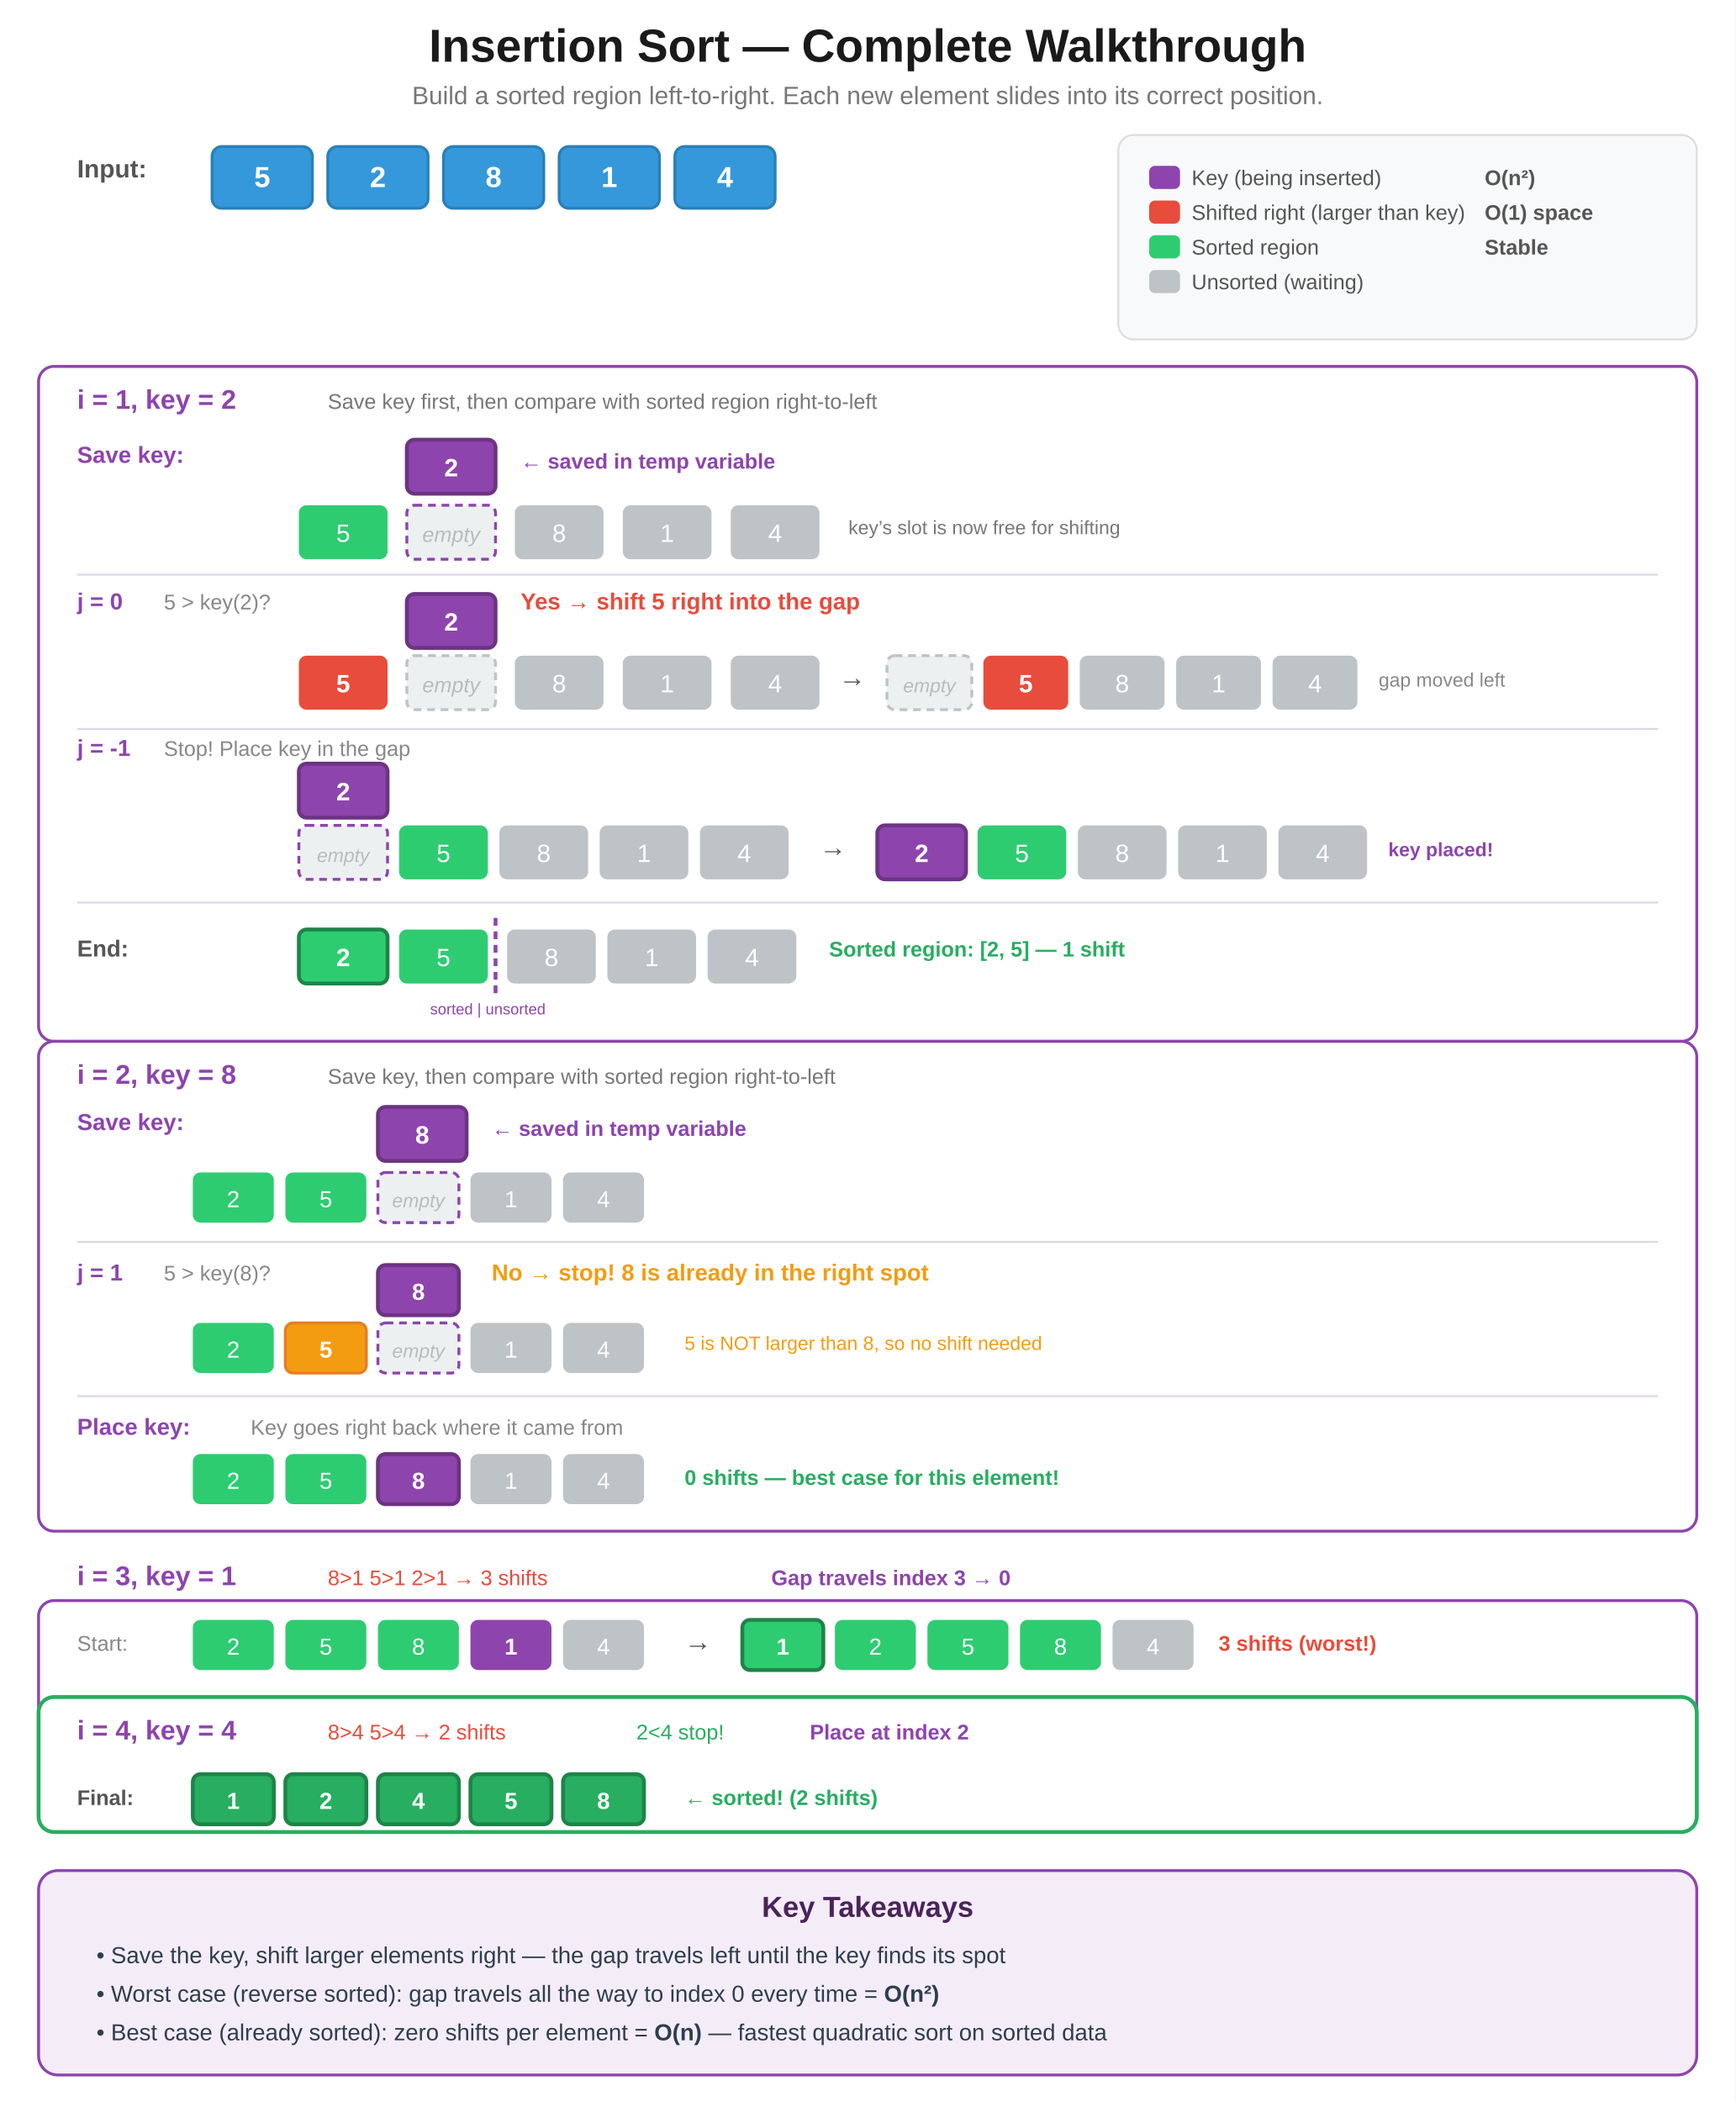
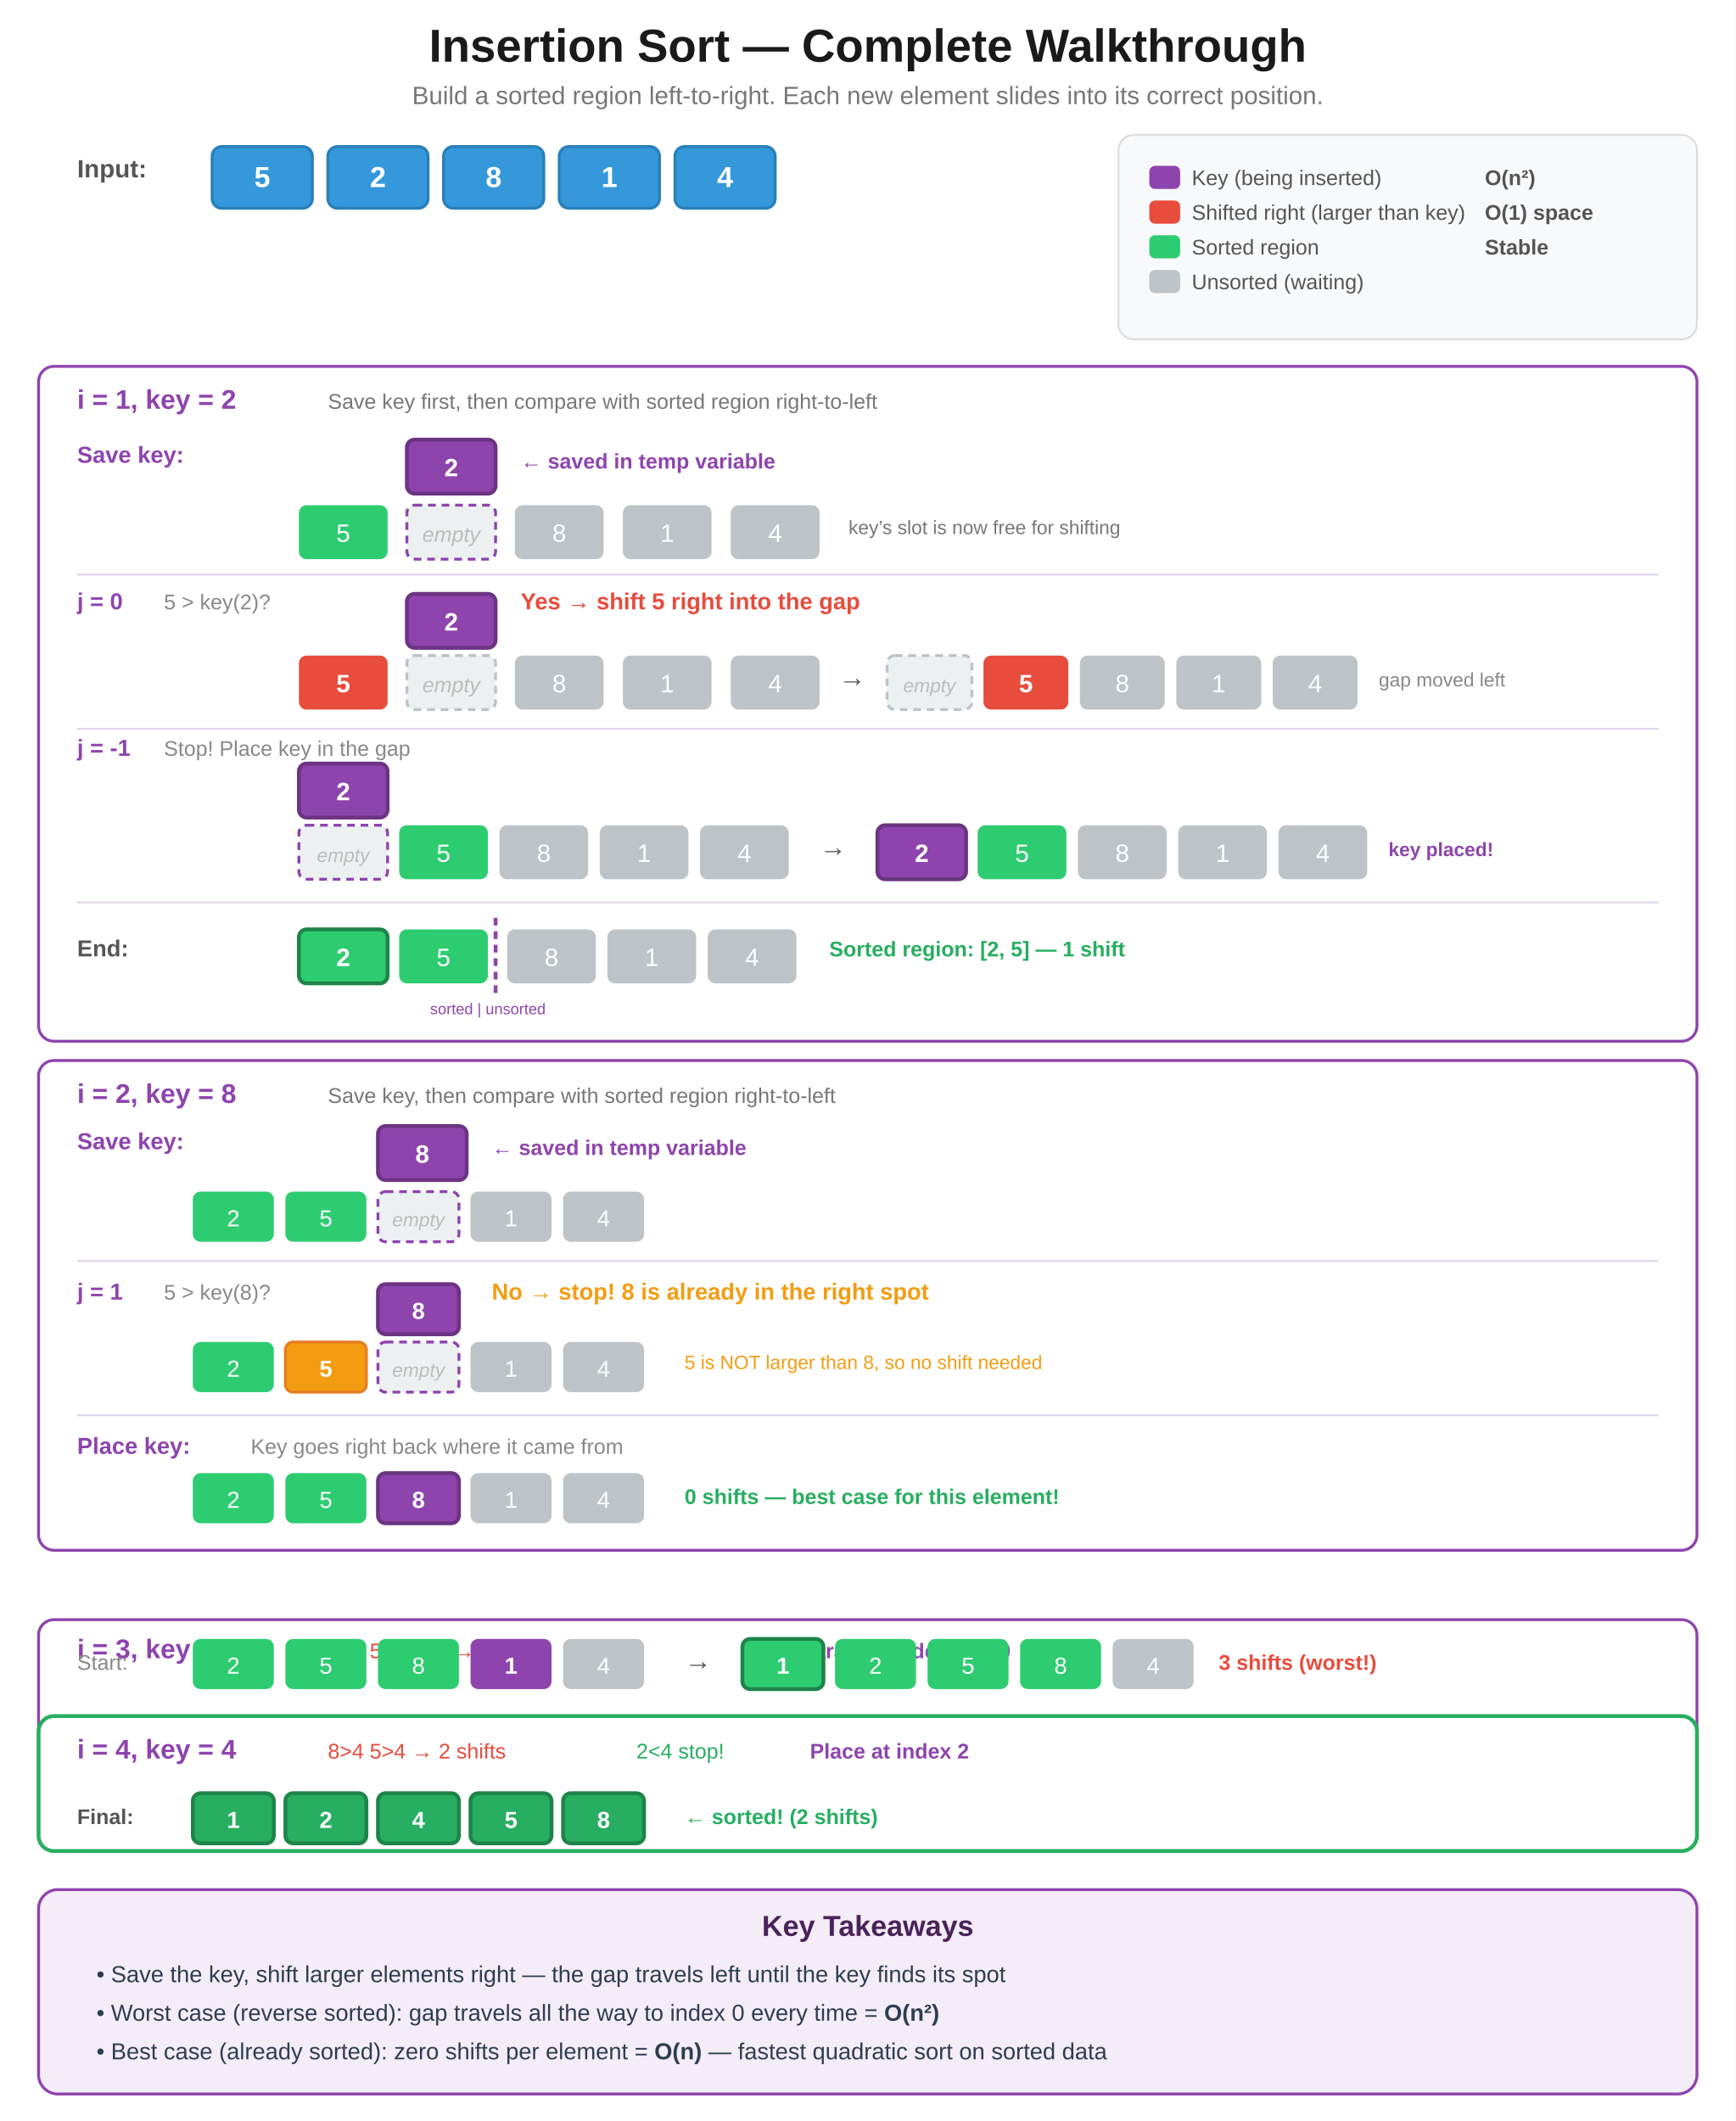
- <svg xmlns="http://www.w3.org/2000/svg" viewBox="0 0 900 1090" font-family="'Segoe UI', Arial, sans-serif">
+ <svg xmlns="http://www.w3.org/2000/svg" viewBox="0 0 900 1100" font-family="'Segoe UI', Arial, sans-serif">
  <rect width="100%" height="100%" fill="white" />
  <text x="450" y="32" text-anchor="middle" fill="#1a1a1a" font-size="24" font-weight="bold">Insertion Sort — Complete Walkthrough</text>
  <text x="450" y="54" text-anchor="middle" fill="#777" font-size="13">Build a sorted region left-to-right. Each new element slides into its correct position.</text>
  <rect x="580" y="70" width="300" height="106" rx="8" fill="#f8f9fa" stroke="#ddd" stroke-width="1" />
  <rect x="596" y="86" width="16" height="12" rx="3" fill="#8e44ad" />
  <text x="618" y="96" fill="#555" font-size="11">Key (being inserted)</text>
  <rect x="596" y="104" width="16" height="12" rx="3" fill="#e74c3c" />
  <text x="618" y="114" fill="#555" font-size="11">Shifted right (larger than key)</text>
  <rect x="596" y="122" width="16" height="12" rx="3" fill="#2ecc71" />
  <text x="618" y="132" fill="#555" font-size="11">Sorted region</text>
  <rect x="596" y="140" width="16" height="12" rx="3" fill="#bdc3c7" />
  <text x="618" y="150" fill="#555" font-size="11">Unsorted (waiting)</text>
  <text x="770" y="96" fill="#555" font-size="11" font-weight="bold">O(n²)</text>
  <text x="770" y="114" fill="#555" font-size="11" font-weight="bold">O(1) space</text>
  <text x="770" y="132" fill="#555" font-size="11" font-weight="bold">Stable</text>
  <text x="40" y="92" fill="#555" font-size="13" font-weight="bold">Input:</text>
  <rect x="110" y="76" width="52" height="32" rx="5" fill="#3498db" stroke="#2980b9" stroke-width="1.5" />
  <text x="136" y="97" text-anchor="middle" fill="#fff" font-size="15" font-weight="bold">5</text>
  <rect x="170" y="76" width="52" height="32" rx="5" fill="#3498db" stroke="#2980b9" stroke-width="1.5" />
  <text x="196" y="97" text-anchor="middle" fill="#fff" font-size="15" font-weight="bold">2</text>
  <rect x="230" y="76" width="52" height="32" rx="5" fill="#3498db" stroke="#2980b9" stroke-width="1.5" />
  <text x="256" y="97" text-anchor="middle" fill="#fff" font-size="15" font-weight="bold">8</text>
  <rect x="290" y="76" width="52" height="32" rx="5" fill="#3498db" stroke="#2980b9" stroke-width="1.5" />
  <text x="316" y="97" text-anchor="middle" fill="#fff" font-size="15" font-weight="bold">1</text>
  <rect x="350" y="76" width="52" height="32" rx="5" fill="#3498db" stroke="#2980b9" stroke-width="1.5" />
  <text x="376" y="97" text-anchor="middle" fill="#fff" font-size="15" font-weight="bold">4</text>
  <rect x="20" y="190" width="860" height="350" rx="8" fill="#fff" stroke="#8e44ad" stroke-width="1.5" />
  <text x="40" y="212" fill="#8e44ad" font-size="14" font-weight="bold">i = 1, key = 2</text>
  <text x="170" y="212" fill="#777" font-size="11">Save key first, then compare with sorted region right-to-left</text>
  <text x="40" y="240" fill="#8e44ad" font-size="12" font-weight="bold">Save key:</text>
  <rect x="211" y="228" width="46" height="28" rx="4" fill="#8e44ad" stroke="#6c3483" stroke-width="2" />
  <text x="234" y="247" text-anchor="middle" fill="#fff" font-size="13" font-weight="bold">2</text>
  <text x="270" y="243" fill="#8e44ad" font-size="11" font-weight="bold">← saved in temp variable</text>
  <rect x="155" y="262" width="46" height="28" rx="4" fill="#2ecc71" />
  <text x="178" y="281" text-anchor="middle" fill="#fff" font-size="13">5</text>
  <rect x="211" y="262" width="46" height="28" rx="4" fill="#ecf0f1" stroke="#8e44ad" stroke-width="1.5" stroke-dasharray="4,3" />
  <text x="234" y="281" text-anchor="middle" fill="#bbb" font-size="11" font-style="italic">empty</text>
  <rect x="267" y="262" width="46" height="28" rx="4" fill="#bdc3c7" />
  <text x="290" y="281" text-anchor="middle" fill="#fff" font-size="13">8</text>
  <rect x="323" y="262" width="46" height="28" rx="4" fill="#bdc3c7" />
  <text x="346" y="281" text-anchor="middle" fill="#fff" font-size="13">1</text>
  <rect x="379" y="262" width="46" height="28" rx="4" fill="#bdc3c7" />
  <text x="402" y="281" text-anchor="middle" fill="#fff" font-size="13">4</text>
  <text x="440" y="277" fill="#777" font-size="10">key’s slot is now free for shifting</text>
  <line x1="40" y1="298" x2="860" y2="298" stroke="#e0d6eb" stroke-width="1" />
  <text x="40" y="316" fill="#8e44ad" font-size="12" font-weight="bold">j = 0</text>
  <text x="85" y="316" fill="#888" font-size="11">5 &gt; key(2)?</text>
  <text x="270" y="316" fill="#e74c3c" font-size="12" font-weight="bold">Yes → shift 5 right into the gap</text>
  <rect x="211" y="308" width="46" height="28" rx="4" fill="#8e44ad" stroke="#6c3483" stroke-width="2" />
  <text x="234" y="327" text-anchor="middle" fill="#fff" font-size="13" font-weight="bold">2</text>
  <rect x="155" y="340" width="46" height="28" rx="4" fill="#e74c3c" />
  <text x="178" y="359" text-anchor="middle" fill="#fff" font-size="13" font-weight="bold">5</text>
  <rect x="211" y="340" width="46" height="28" rx="4" fill="#ecf0f1" stroke="#bdc3c7" stroke-width="1.5" stroke-dasharray="4,3" />
  <text x="234" y="359" text-anchor="middle" fill="#bbb" font-size="11" font-style="italic">empty</text>
  <rect x="267" y="340" width="46" height="28" rx="4" fill="#bdc3c7" />
  <text x="290" y="359" text-anchor="middle" fill="#fff" font-size="13">8</text>
  <rect x="323" y="340" width="46" height="28" rx="4" fill="#bdc3c7" />
  <text x="346" y="359" text-anchor="middle" fill="#fff" font-size="13">1</text>
  <rect x="379" y="340" width="46" height="28" rx="4" fill="#bdc3c7" />
  <text x="402" y="359" text-anchor="middle" fill="#fff" font-size="13">4</text>
  <text x="435" y="356" fill="#555" font-size="14">→</text>
  <rect x="460" y="340" width="44" height="28" rx="4" fill="#ecf0f1" stroke="#bdc3c7" stroke-width="1.5" stroke-dasharray="4,3" />
  <text x="482" y="359" text-anchor="middle" fill="#bbb" font-size="10" font-style="italic">empty</text>
  <rect x="510" y="340" width="44" height="28" rx="4" fill="#e74c3c" />
  <text x="532" y="359" text-anchor="middle" fill="#fff" font-size="13" font-weight="bold">5</text>
  <rect x="560" y="340" width="44" height="28" rx="4" fill="#bdc3c7" />
  <text x="582" y="359" text-anchor="middle" fill="#fff" font-size="13">8</text>
  <rect x="610" y="340" width="44" height="28" rx="4" fill="#bdc3c7" />
  <text x="632" y="359" text-anchor="middle" fill="#fff" font-size="13">1</text>
  <rect x="660" y="340" width="44" height="28" rx="4" fill="#bdc3c7" />
  <text x="682" y="359" text-anchor="middle" fill="#fff" font-size="13">4</text>
  <text x="715" y="356" fill="#888" font-size="10">gap moved left</text>
  <line x1="40" y1="378" x2="860" y2="378" stroke="#e0d6eb" stroke-width="1" />
  <text x="40" y="392" fill="#8e44ad" font-size="12" font-weight="bold">j = -1</text>
  <text x="85" y="392" fill="#888" font-size="11">Stop! Place key in the gap</text>
  <rect x="155" y="396" width="46" height="28" rx="4" fill="#8e44ad" stroke="#6c3483" stroke-width="2" />
  <text x="178" y="415" text-anchor="middle" fill="#fff" font-size="13" font-weight="bold">2</text>
  <rect x="155" y="428" width="46" height="28" rx="4" fill="#ecf0f1" stroke="#8e44ad" stroke-width="1.5" stroke-dasharray="4,3" />
  <text x="178" y="447" text-anchor="middle" fill="#bbb" font-size="10" font-style="italic">empty</text>
  <rect x="207" y="428" width="46" height="28" rx="4" fill="#2ecc71" />
  <text x="230" y="447" text-anchor="middle" fill="#fff" font-size="13">5</text>
  <rect x="259" y="428" width="46" height="28" rx="4" fill="#bdc3c7" />
  <text x="282" y="447" text-anchor="middle" fill="#fff" font-size="13">8</text>
  <rect x="311" y="428" width="46" height="28" rx="4" fill="#bdc3c7" />
  <text x="334" y="447" text-anchor="middle" fill="#fff" font-size="13">1</text>
  <rect x="363" y="428" width="46" height="28" rx="4" fill="#bdc3c7" />
  <text x="386" y="447" text-anchor="middle" fill="#fff" font-size="13">4</text>
  <text x="425" y="444" fill="#555" font-size="14">→</text>
  <rect x="455" y="428" width="46" height="28" rx="4" fill="#8e44ad" stroke="#6c3483" stroke-width="2" />
  <text x="478" y="447" text-anchor="middle" fill="#fff" font-size="13" font-weight="bold">2</text>
  <rect x="507" y="428" width="46" height="28" rx="4" fill="#2ecc71" />
  <text x="530" y="447" text-anchor="middle" fill="#fff" font-size="13">5</text>
  <rect x="559" y="428" width="46" height="28" rx="4" fill="#bdc3c7" />
  <text x="582" y="447" text-anchor="middle" fill="#fff" font-size="13">8</text>
  <rect x="611" y="428" width="46" height="28" rx="4" fill="#bdc3c7" />
  <text x="634" y="447" text-anchor="middle" fill="#fff" font-size="13">1</text>
  <rect x="663" y="428" width="46" height="28" rx="4" fill="#bdc3c7" />
  <text x="686" y="447" text-anchor="middle" fill="#fff" font-size="13">4</text>
  <text x="720" y="444" fill="#8e44ad" font-size="10" font-weight="bold">key placed!</text>
  <line x1="40" y1="468" x2="860" y2="468" stroke="#e0d6eb" stroke-width="1" />
  <text x="40" y="496" fill="#555" font-size="12" font-weight="bold">End:</text>
  <rect x="155" y="482" width="46" height="28" rx="4" fill="#2ecc71" stroke="#1e8449" stroke-width="2" />
  <text x="178" y="501" text-anchor="middle" fill="#fff" font-size="13" font-weight="bold">2</text>
  <rect x="207" y="482" width="46" height="28" rx="4" fill="#2ecc71" />
  <text x="230" y="501" text-anchor="middle" fill="#fff" font-size="13">5</text>
  <line x1="257" y1="476" x2="257" y2="516" stroke="#8e44ad" stroke-width="2" stroke-dasharray="4,3" />
  <text x="253" y="526" text-anchor="middle" fill="#8e44ad" font-size="8">sorted | unsorted</text>
  <rect x="263" y="482" width="46" height="28" rx="4" fill="#bdc3c7" />
  <text x="286" y="501" text-anchor="middle" fill="#fff" font-size="13">8</text>
  <rect x="315" y="482" width="46" height="28" rx="4" fill="#bdc3c7" />
  <text x="338" y="501" text-anchor="middle" fill="#fff" font-size="13">1</text>
  <rect x="367" y="482" width="46" height="28" rx="4" fill="#bdc3c7" />
  <text x="390" y="501" text-anchor="middle" fill="#fff" font-size="13">4</text>
  <text x="430" y="496" fill="#27ae60" font-size="11" font-weight="bold">Sorted region: [2, 5] — 1 shift</text>
-   <rect x="20" y="540.0" width="860" height="254" rx="8" fill="#fff" stroke="#8e44ad" stroke-width="1.5" />
-   <text x="40" y="562.0" fill="#8e44ad" font-size="14" font-weight="bold">i = 2, key = 8</text>
-   <text x="170" y="562.0" fill="#777" font-size="11">Save key, then compare with sorted region right-to-left</text>
-   <text x="40" y="586.0" fill="#8e44ad" font-size="12" font-weight="bold">Save key:</text>
-   <rect x="196" y="574.0" width="46" height="28" rx="4" fill="#8e44ad" stroke="#6c3483" stroke-width="2" />
-   <text x="219" y="593.0" text-anchor="middle" fill="#fff" font-size="13" font-weight="bold">8</text>
-   <text x="255" y="589.0" fill="#8e44ad" font-size="11" font-weight="bold">← saved in temp variable</text>
-   <rect x="100" y="608.0" width="42" height="26" rx="4" fill="#2ecc71" />
-   <text x="121" y="626.0" text-anchor="middle" fill="#fff" font-size="12">2</text>
-   <rect x="148" y="608.0" width="42" height="26" rx="4" fill="#2ecc71" />
-   <text x="169" y="626.0" text-anchor="middle" fill="#fff" font-size="12">5</text>
-   <rect x="196" y="608.0" width="42" height="26" rx="4" fill="#ecf0f1" stroke="#8e44ad" stroke-width="1.5" stroke-dasharray="4,3" />
-   <text x="217" y="626.0" text-anchor="middle" fill="#bbb" font-size="10" font-style="italic">empty</text>
-   <rect x="244" y="608.0" width="42" height="26" rx="4" fill="#bdc3c7" />
-   <text x="265" y="626.0" text-anchor="middle" fill="#fff" font-size="12">1</text>
-   <rect x="292" y="608.0" width="42" height="26" rx="4" fill="#bdc3c7" />
-   <text x="313" y="626.0" text-anchor="middle" fill="#fff" font-size="12">4</text>
-   <line x1="40" y1="644" x2="860" y2="644" stroke="#e0d6eb" stroke-width="1" />
-   <text x="40" y="664.0" fill="#8e44ad" font-size="12" font-weight="bold">j = 1</text>
-   <text x="85" y="664.0" fill="#888" font-size="11">5 &gt; key(8)?</text>
-   <text x="255" y="664.0" fill="#f39c12" font-size="12" font-weight="bold">No → stop! 8 is already in the right spot</text>
-   <rect x="196" y="656.0" width="42" height="26" rx="4" fill="#8e44ad" stroke="#6c3483" stroke-width="2" />
-   <text x="217" y="674.0" text-anchor="middle" fill="#fff" font-size="12" font-weight="bold">8</text>
-   <rect x="100" y="686.0" width="42" height="26" rx="4" fill="#2ecc71" />
-   <text x="121" y="704.0" text-anchor="middle" fill="#fff" font-size="12">2</text>
-   <rect x="148" y="686.0" width="42" height="26" rx="4" fill="#f39c12" stroke="#e67e22" stroke-width="1.5" />
-   <text x="169" y="704.0" text-anchor="middle" fill="#fff" font-size="12" font-weight="bold">5</text>
-   <rect x="196" y="686.0" width="42" height="26" rx="4" fill="#ecf0f1" stroke="#8e44ad" stroke-width="1.5" stroke-dasharray="4,3" />
-   <text x="217" y="704.0" text-anchor="middle" fill="#bbb" font-size="10" font-style="italic">empty</text>
-   <rect x="244" y="686.0" width="42" height="26" rx="4" fill="#bdc3c7" />
-   <text x="265" y="704.0" text-anchor="middle" fill="#fff" font-size="12">1</text>
-   <rect x="292" y="686.0" width="42" height="26" rx="4" fill="#bdc3c7" />
-   <text x="313" y="704.0" text-anchor="middle" fill="#fff" font-size="12">4</text>
-   <text x="355" y="700.0" fill="#f39c12" font-size="10">5 is NOT larger than 8, so no shift needed</text>
-   <line x1="40" y1="724" x2="860" y2="724" stroke="#e0d6eb" stroke-width="1" />
-   <text x="40" y="744" fill="#8e44ad" font-size="12" font-weight="bold">Place key:</text>
-   <text x="130" y="744" fill="#888" font-size="11">Key goes right back where it came from</text>
-   <rect x="100" y="754" width="42" height="26" rx="4" fill="#2ecc71" />
-   <text x="121" y="772" text-anchor="middle" fill="#fff" font-size="12">2</text>
-   <rect x="148" y="754" width="42" height="26" rx="4" fill="#2ecc71" />
-   <text x="169" y="772" text-anchor="middle" fill="#fff" font-size="12">5</text>
-   <rect x="196" y="754" width="42" height="26" rx="4" fill="#8e44ad" stroke="#6c3483" stroke-width="2" />
-   <text x="217" y="772" text-anchor="middle" fill="#fff" font-size="12" font-weight="bold">8</text>
-   <rect x="244" y="754" width="42" height="26" rx="4" fill="#bdc3c7" />
-   <text x="265" y="772" text-anchor="middle" fill="#fff" font-size="12">1</text>
-   <rect x="292" y="754" width="42" height="26" rx="4" fill="#bdc3c7" />
-   <text x="313" y="772" text-anchor="middle" fill="#fff" font-size="12">4</text>
-   <text x="355" y="770" fill="#27ae60" font-size="11" font-weight="bold">0 shifts — best case for this element!</text>
-   <rect x="20" y="830.0" width="860" height="70" rx="8" fill="#fff" stroke="#8e44ad" stroke-width="1.5" />
-   <text x="40" y="822.0" fill="#8e44ad" font-size="14" font-weight="bold">i = 3, key = 1</text>
-   <text x="170" y="822.0" fill="#e74c3c" font-size="11">8&gt;1  5&gt;1  2&gt;1 → 3 shifts</text>
-   <text x="400" y="822.0" fill="#8e44ad" font-size="11" font-weight="bold">Gap travels index 3 → 0</text>
-   <text x="40" y="856.0" fill="#888" font-size="11">Start:</text>
-   <rect x="100" y="840.0" width="42" height="26" rx="4" fill="#2ecc71" />
-   <text x="121" y="858.0" text-anchor="middle" fill="#fff" font-size="12">2</text>
-   <rect x="148" y="840.0" width="42" height="26" rx="4" fill="#2ecc71" />
-   <text x="169" y="858.0" text-anchor="middle" fill="#fff" font-size="12">5</text>
-   <rect x="196" y="840.0" width="42" height="26" rx="4" fill="#2ecc71" />
-   <text x="217" y="858.0" text-anchor="middle" fill="#fff" font-size="12">8</text>
-   <rect x="244" y="840.0" width="42" height="26" rx="4" fill="#8e44ad" />
-   <text x="265" y="858.0" text-anchor="middle" fill="#fff" font-size="12" font-weight="bold">1</text>
-   <rect x="292" y="840.0" width="42" height="26" rx="4" fill="#bdc3c7" />
-   <text x="313" y="858.0" text-anchor="middle" fill="#fff" font-size="12">4</text>
-   <text x="355" y="856.0" fill="#555" font-size="14">→</text>
-   <rect x="385" y="840.0" width="42" height="26" rx="4" fill="#2ecc71" stroke="#1e8449" stroke-width="2" />
-   <text x="406" y="858.0" text-anchor="middle" fill="#fff" font-size="12" font-weight="bold">1</text>
-   <rect x="433" y="840.0" width="42" height="26" rx="4" fill="#2ecc71" />
-   <text x="454" y="858.0" text-anchor="middle" fill="#fff" font-size="12">2</text>
-   <rect x="481" y="840.0" width="42" height="26" rx="4" fill="#2ecc71" />
-   <text x="502" y="858.0" text-anchor="middle" fill="#fff" font-size="12">5</text>
-   <rect x="529" y="840.0" width="42" height="26" rx="4" fill="#2ecc71" />
-   <text x="550" y="858.0" text-anchor="middle" fill="#fff" font-size="12">8</text>
-   <rect x="577" y="840.0" width="42" height="26" rx="4" fill="#bdc3c7" />
-   <text x="598" y="858.0" text-anchor="middle" fill="#fff" font-size="12">4</text>
-   <text x="632" y="856.0" fill="#e74c3c" font-size="11" font-weight="bold">3 shifts (worst!)</text>
-   <rect x="20" y="880.0" width="860" height="70" rx="8" fill="#fff" stroke="#27ae60" stroke-width="2" />
-   <text x="40" y="902.0" fill="#8e44ad" font-size="14" font-weight="bold">i = 4, key = 4</text>
-   <text x="170" y="902.0" fill="#e74c3c" font-size="11">8&gt;4  5&gt;4 → 2 shifts</text>
-   <text x="330" y="902.0" fill="#27ae60" font-size="11">2&lt;4 stop!</text>
-   <text x="420" y="902.0" fill="#8e44ad" font-size="11" font-weight="bold">Place at index 2</text>
-   <text x="40" y="936.0" fill="#555" font-size="11" font-weight="bold">Final:</text>
-   <rect x="100" y="920.0" width="42" height="26" rx="4" fill="#27ae60" stroke="#1e8449" stroke-width="2" />
-   <text x="121" y="938.0" text-anchor="middle" fill="#fff" font-size="12" font-weight="bold">1</text>
-   <rect x="148" y="920.0" width="42" height="26" rx="4" fill="#27ae60" stroke="#1e8449" stroke-width="2" />
-   <text x="169" y="938.0" text-anchor="middle" fill="#fff" font-size="12" font-weight="bold">2</text>
-   <rect x="196" y="920.0" width="42" height="26" rx="4" fill="#27ae60" stroke="#1e8449" stroke-width="2" />
-   <text x="217" y="938.0" text-anchor="middle" fill="#fff" font-size="12" font-weight="bold">4</text>
-   <rect x="244" y="920.0" width="42" height="26" rx="4" fill="#27ae60" stroke="#1e8449" stroke-width="2" />
-   <text x="265" y="938.0" text-anchor="middle" fill="#fff" font-size="12" font-weight="bold">5</text>
-   <rect x="292" y="920.0" width="42" height="26" rx="4" fill="#27ae60" stroke="#1e8449" stroke-width="2" />
-   <text x="313" y="938.0" text-anchor="middle" fill="#fff" font-size="12" font-weight="bold">8</text>
-   <text x="355" y="936.0" fill="#27ae60" font-size="11" font-weight="bold">← sorted! (2 shifts)</text>
-   <rect x="20" y="970.0" width="860" height="106" rx="10" fill="#f4ecf7" stroke="#8e44ad" stroke-width="1.5" />
-   <text x="450" y="994.0" text-anchor="middle" fill="#4a235a" font-size="15" font-weight="bold">Key Takeaways</text>
-   <text x="50" y="1018.0" fill="#2c3e50" font-size="12">• Save the key, shift larger elements right — the gap travels left until the key finds its spot</text>
-   <text x="50" y="1038.0" fill="#2c3e50" font-size="12">• Worst case (reverse sorted): gap travels all the way to index 0 every time = <tspan font-weight="bold">O(n²)</tspan>
+   <rect x="20" y="550.0" width="860" height="254" rx="8" fill="#fff" stroke="#8e44ad" stroke-width="1.5" />
+   <text x="40" y="572.0" fill="#8e44ad" font-size="14" font-weight="bold">i = 2, key = 8</text>
+   <text x="170" y="572.0" fill="#777" font-size="11">Save key, then compare with sorted region right-to-left</text>
+   <text x="40" y="596.0" fill="#8e44ad" font-size="12" font-weight="bold">Save key:</text>
+   <rect x="196" y="584.0" width="46" height="28" rx="4" fill="#8e44ad" stroke="#6c3483" stroke-width="2" />
+   <text x="219" y="603.0" text-anchor="middle" fill="#fff" font-size="13" font-weight="bold">8</text>
+   <text x="255" y="599.0" fill="#8e44ad" font-size="11" font-weight="bold">← saved in temp variable</text>
+   <rect x="100" y="618.0" width="42" height="26" rx="4" fill="#2ecc71" />
+   <text x="121" y="636.0" text-anchor="middle" fill="#fff" font-size="12">2</text>
+   <rect x="148" y="618.0" width="42" height="26" rx="4" fill="#2ecc71" />
+   <text x="169" y="636.0" text-anchor="middle" fill="#fff" font-size="12">5</text>
+   <rect x="196" y="618.0" width="42" height="26" rx="4" fill="#ecf0f1" stroke="#8e44ad" stroke-width="1.5" stroke-dasharray="4,3" />
+   <text x="217" y="636.0" text-anchor="middle" fill="#bbb" font-size="10" font-style="italic">empty</text>
+   <rect x="244" y="618.0" width="42" height="26" rx="4" fill="#bdc3c7" />
+   <text x="265" y="636.0" text-anchor="middle" fill="#fff" font-size="12">1</text>
+   <rect x="292" y="618.0" width="42" height="26" rx="4" fill="#bdc3c7" />
+   <text x="313" y="636.0" text-anchor="middle" fill="#fff" font-size="12">4</text>
+   <line x1="40" y1="654" x2="860" y2="654" stroke="#e0d6eb" stroke-width="1" />
+   <text x="40" y="674.0" fill="#8e44ad" font-size="12" font-weight="bold">j = 1</text>
+   <text x="85" y="674.0" fill="#888" font-size="11">5 &gt; key(8)?</text>
+   <text x="255" y="674.0" fill="#f39c12" font-size="12" font-weight="bold">No → stop! 8 is already in the right spot</text>
+   <rect x="196" y="666.0" width="42" height="26" rx="4" fill="#8e44ad" stroke="#6c3483" stroke-width="2" />
+   <text x="217" y="684.0" text-anchor="middle" fill="#fff" font-size="12" font-weight="bold">8</text>
+   <rect x="100" y="696.0" width="42" height="26" rx="4" fill="#2ecc71" />
+   <text x="121" y="714.0" text-anchor="middle" fill="#fff" font-size="12">2</text>
+   <rect x="148" y="696.0" width="42" height="26" rx="4" fill="#f39c12" stroke="#e67e22" stroke-width="1.5" />
+   <text x="169" y="714.0" text-anchor="middle" fill="#fff" font-size="12" font-weight="bold">5</text>
+   <rect x="196" y="696.0" width="42" height="26" rx="4" fill="#ecf0f1" stroke="#8e44ad" stroke-width="1.5" stroke-dasharray="4,3" />
+   <text x="217" y="714.0" text-anchor="middle" fill="#bbb" font-size="10" font-style="italic">empty</text>
+   <rect x="244" y="696.0" width="42" height="26" rx="4" fill="#bdc3c7" />
+   <text x="265" y="714.0" text-anchor="middle" fill="#fff" font-size="12">1</text>
+   <rect x="292" y="696.0" width="42" height="26" rx="4" fill="#bdc3c7" />
+   <text x="313" y="714.0" text-anchor="middle" fill="#fff" font-size="12">4</text>
+   <text x="355" y="710.0" fill="#f39c12" font-size="10">5 is NOT larger than 8, so no shift needed</text>
+   <line x1="40" y1="734" x2="860" y2="734" stroke="#e0d6eb" stroke-width="1" />
+   <text x="40" y="754.0" fill="#8e44ad" font-size="12" font-weight="bold">Place key:</text>
+   <text x="130" y="754.0" fill="#888" font-size="11">Key goes right back where it came from</text>
+   <rect x="100" y="764.0" width="42" height="26" rx="4" fill="#2ecc71" />
+   <text x="121" y="782.0" text-anchor="middle" fill="#fff" font-size="12">2</text>
+   <rect x="148" y="764.0" width="42" height="26" rx="4" fill="#2ecc71" />
+   <text x="169" y="782.0" text-anchor="middle" fill="#fff" font-size="12">5</text>
+   <rect x="196" y="764.0" width="42" height="26" rx="4" fill="#8e44ad" stroke="#6c3483" stroke-width="2" />
+   <text x="217" y="782.0" text-anchor="middle" fill="#fff" font-size="12" font-weight="bold">8</text>
+   <rect x="244" y="764.0" width="42" height="26" rx="4" fill="#bdc3c7" />
+   <text x="265" y="782.0" text-anchor="middle" fill="#fff" font-size="12">1</text>
+   <rect x="292" y="764.0" width="42" height="26" rx="4" fill="#bdc3c7" />
+   <text x="313" y="782.0" text-anchor="middle" fill="#fff" font-size="12">4</text>
+   <text x="355" y="780.0" fill="#27ae60" font-size="11" font-weight="bold">0 shifts — best case for this element!</text>
+   <rect x="20" y="840.0" width="860" height="70" rx="8" fill="#fff" stroke="#8e44ad" stroke-width="1.5" />
+   <text x="40" y="860" fill="#8e44ad" font-size="14" font-weight="bold">i = 3, key = 1</text>
+   <text x="170" y="860" fill="#e74c3c" font-size="11">8&gt;1  5&gt;1  2&gt;1 → 3 shifts</text>
+   <text x="400" y="860" fill="#8e44ad" font-size="11" font-weight="bold">Gap travels index 3 → 0</text>
+   <text x="40" y="866.0" fill="#888" font-size="11">Start:</text>
+   <rect x="100" y="850.0" width="42" height="26" rx="4" fill="#2ecc71" />
+   <text x="121" y="868.0" text-anchor="middle" fill="#fff" font-size="12">2</text>
+   <rect x="148" y="850.0" width="42" height="26" rx="4" fill="#2ecc71" />
+   <text x="169" y="868.0" text-anchor="middle" fill="#fff" font-size="12">5</text>
+   <rect x="196" y="850.0" width="42" height="26" rx="4" fill="#2ecc71" />
+   <text x="217" y="868.0" text-anchor="middle" fill="#fff" font-size="12">8</text>
+   <rect x="244" y="850.0" width="42" height="26" rx="4" fill="#8e44ad" />
+   <text x="265" y="868.0" text-anchor="middle" fill="#fff" font-size="12" font-weight="bold">1</text>
+   <rect x="292" y="850.0" width="42" height="26" rx="4" fill="#bdc3c7" />
+   <text x="313" y="868.0" text-anchor="middle" fill="#fff" font-size="12">4</text>
+   <text x="355" y="866.0" fill="#555" font-size="14">→</text>
+   <rect x="385" y="850.0" width="42" height="26" rx="4" fill="#2ecc71" stroke="#1e8449" stroke-width="2" />
+   <text x="406" y="868.0" text-anchor="middle" fill="#fff" font-size="12" font-weight="bold">1</text>
+   <rect x="433" y="850.0" width="42" height="26" rx="4" fill="#2ecc71" />
+   <text x="454" y="868.0" text-anchor="middle" fill="#fff" font-size="12">2</text>
+   <rect x="481" y="850.0" width="42" height="26" rx="4" fill="#2ecc71" />
+   <text x="502" y="868.0" text-anchor="middle" fill="#fff" font-size="12">5</text>
+   <rect x="529" y="850.0" width="42" height="26" rx="4" fill="#2ecc71" />
+   <text x="550" y="868.0" text-anchor="middle" fill="#fff" font-size="12">8</text>
+   <rect x="577" y="850.0" width="42" height="26" rx="4" fill="#bdc3c7" />
+   <text x="598" y="868.0" text-anchor="middle" fill="#fff" font-size="12">4</text>
+   <text x="632" y="866.0" fill="#e74c3c" font-size="11" font-weight="bold">3 shifts (worst!)</text>
+   <rect x="20" y="890.0" width="860" height="70" rx="8" fill="#fff" stroke="#27ae60" stroke-width="2" />
+   <text x="40" y="912.0" fill="#8e44ad" font-size="14" font-weight="bold">i = 4, key = 4</text>
+   <text x="170" y="912.0" fill="#e74c3c" font-size="11">8&gt;4  5&gt;4 → 2 shifts</text>
+   <text x="330" y="912.0" fill="#27ae60" font-size="11">2&lt;4 stop!</text>
+   <text x="420" y="912.0" fill="#8e44ad" font-size="11" font-weight="bold">Place at index 2</text>
+   <text x="40" y="946.0" fill="#555" font-size="11" font-weight="bold">Final:</text>
+   <rect x="100" y="930.0" width="42" height="26" rx="4" fill="#27ae60" stroke="#1e8449" stroke-width="2" />
+   <text x="121" y="948.0" text-anchor="middle" fill="#fff" font-size="12" font-weight="bold">1</text>
+   <rect x="148" y="930.0" width="42" height="26" rx="4" fill="#27ae60" stroke="#1e8449" stroke-width="2" />
+   <text x="169" y="948.0" text-anchor="middle" fill="#fff" font-size="12" font-weight="bold">2</text>
+   <rect x="196" y="930.0" width="42" height="26" rx="4" fill="#27ae60" stroke="#1e8449" stroke-width="2" />
+   <text x="217" y="948.0" text-anchor="middle" fill="#fff" font-size="12" font-weight="bold">4</text>
+   <rect x="244" y="930.0" width="42" height="26" rx="4" fill="#27ae60" stroke="#1e8449" stroke-width="2" />
+   <text x="265" y="948.0" text-anchor="middle" fill="#fff" font-size="12" font-weight="bold">5</text>
+   <rect x="292" y="930.0" width="42" height="26" rx="4" fill="#27ae60" stroke="#1e8449" stroke-width="2" />
+   <text x="313" y="948.0" text-anchor="middle" fill="#fff" font-size="12" font-weight="bold">8</text>
+   <text x="355" y="946.0" fill="#27ae60" font-size="11" font-weight="bold">← sorted! (2 shifts)</text>
+   <rect x="20" y="980.0" width="860" height="106" rx="10" fill="#f4ecf7" stroke="#8e44ad" stroke-width="1.5" />
+   <text x="450" y="1004.0" text-anchor="middle" fill="#4a235a" font-size="15" font-weight="bold">Key Takeaways</text>
+   <text x="50" y="1028.0" fill="#2c3e50" font-size="12">• Save the key, shift larger elements right — the gap travels left until the key finds its spot</text>
+   <text x="50" y="1048.0" fill="#2c3e50" font-size="12">• Worst case (reverse sorted): gap travels all the way to index 0 every time = <tspan font-weight="bold">O(n²)</tspan>
  </text>
-   <text x="50" y="1058.0" fill="#2c3e50" font-size="12">• Best case (already sorted): zero shifts per element = <tspan font-weight="bold">O(n)</tspan> — fastest quadratic sort on sorted data</text>
+   <text x="50" y="1068.0" fill="#2c3e50" font-size="12">• Best case (already sorted): zero shifts per element = <tspan font-weight="bold">O(n)</tspan> — fastest quadratic sort on sorted data</text>
</svg>
